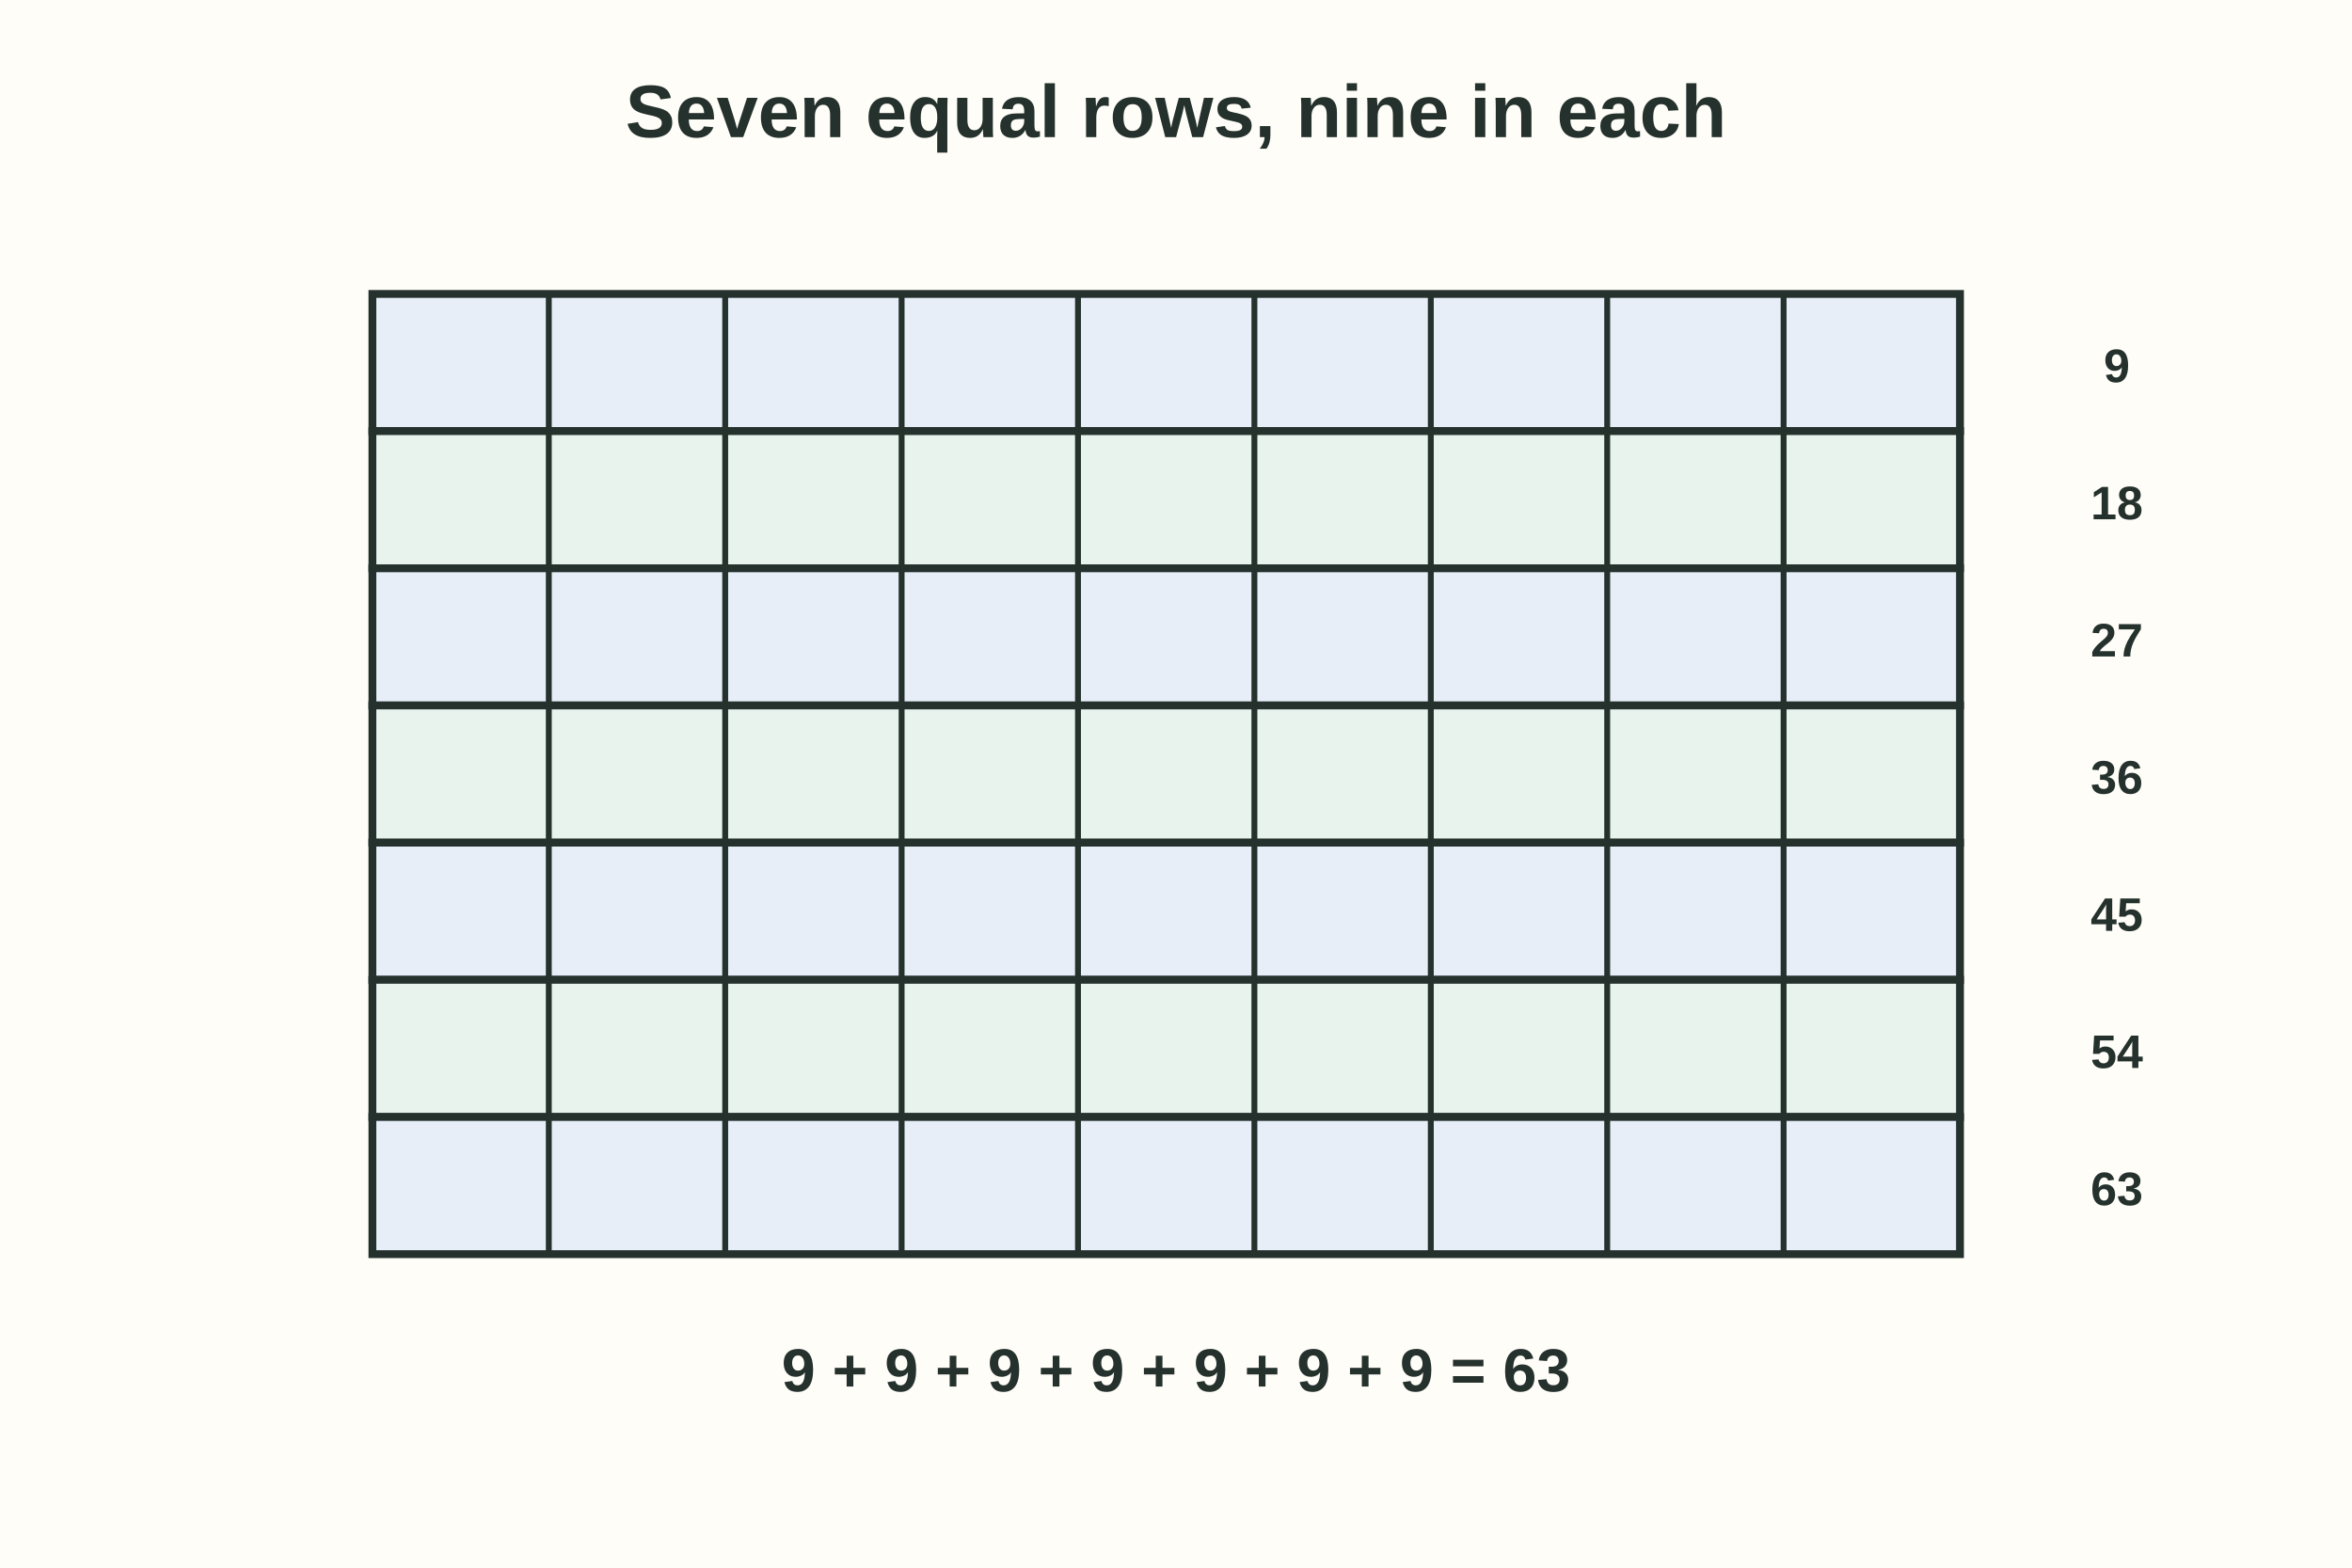
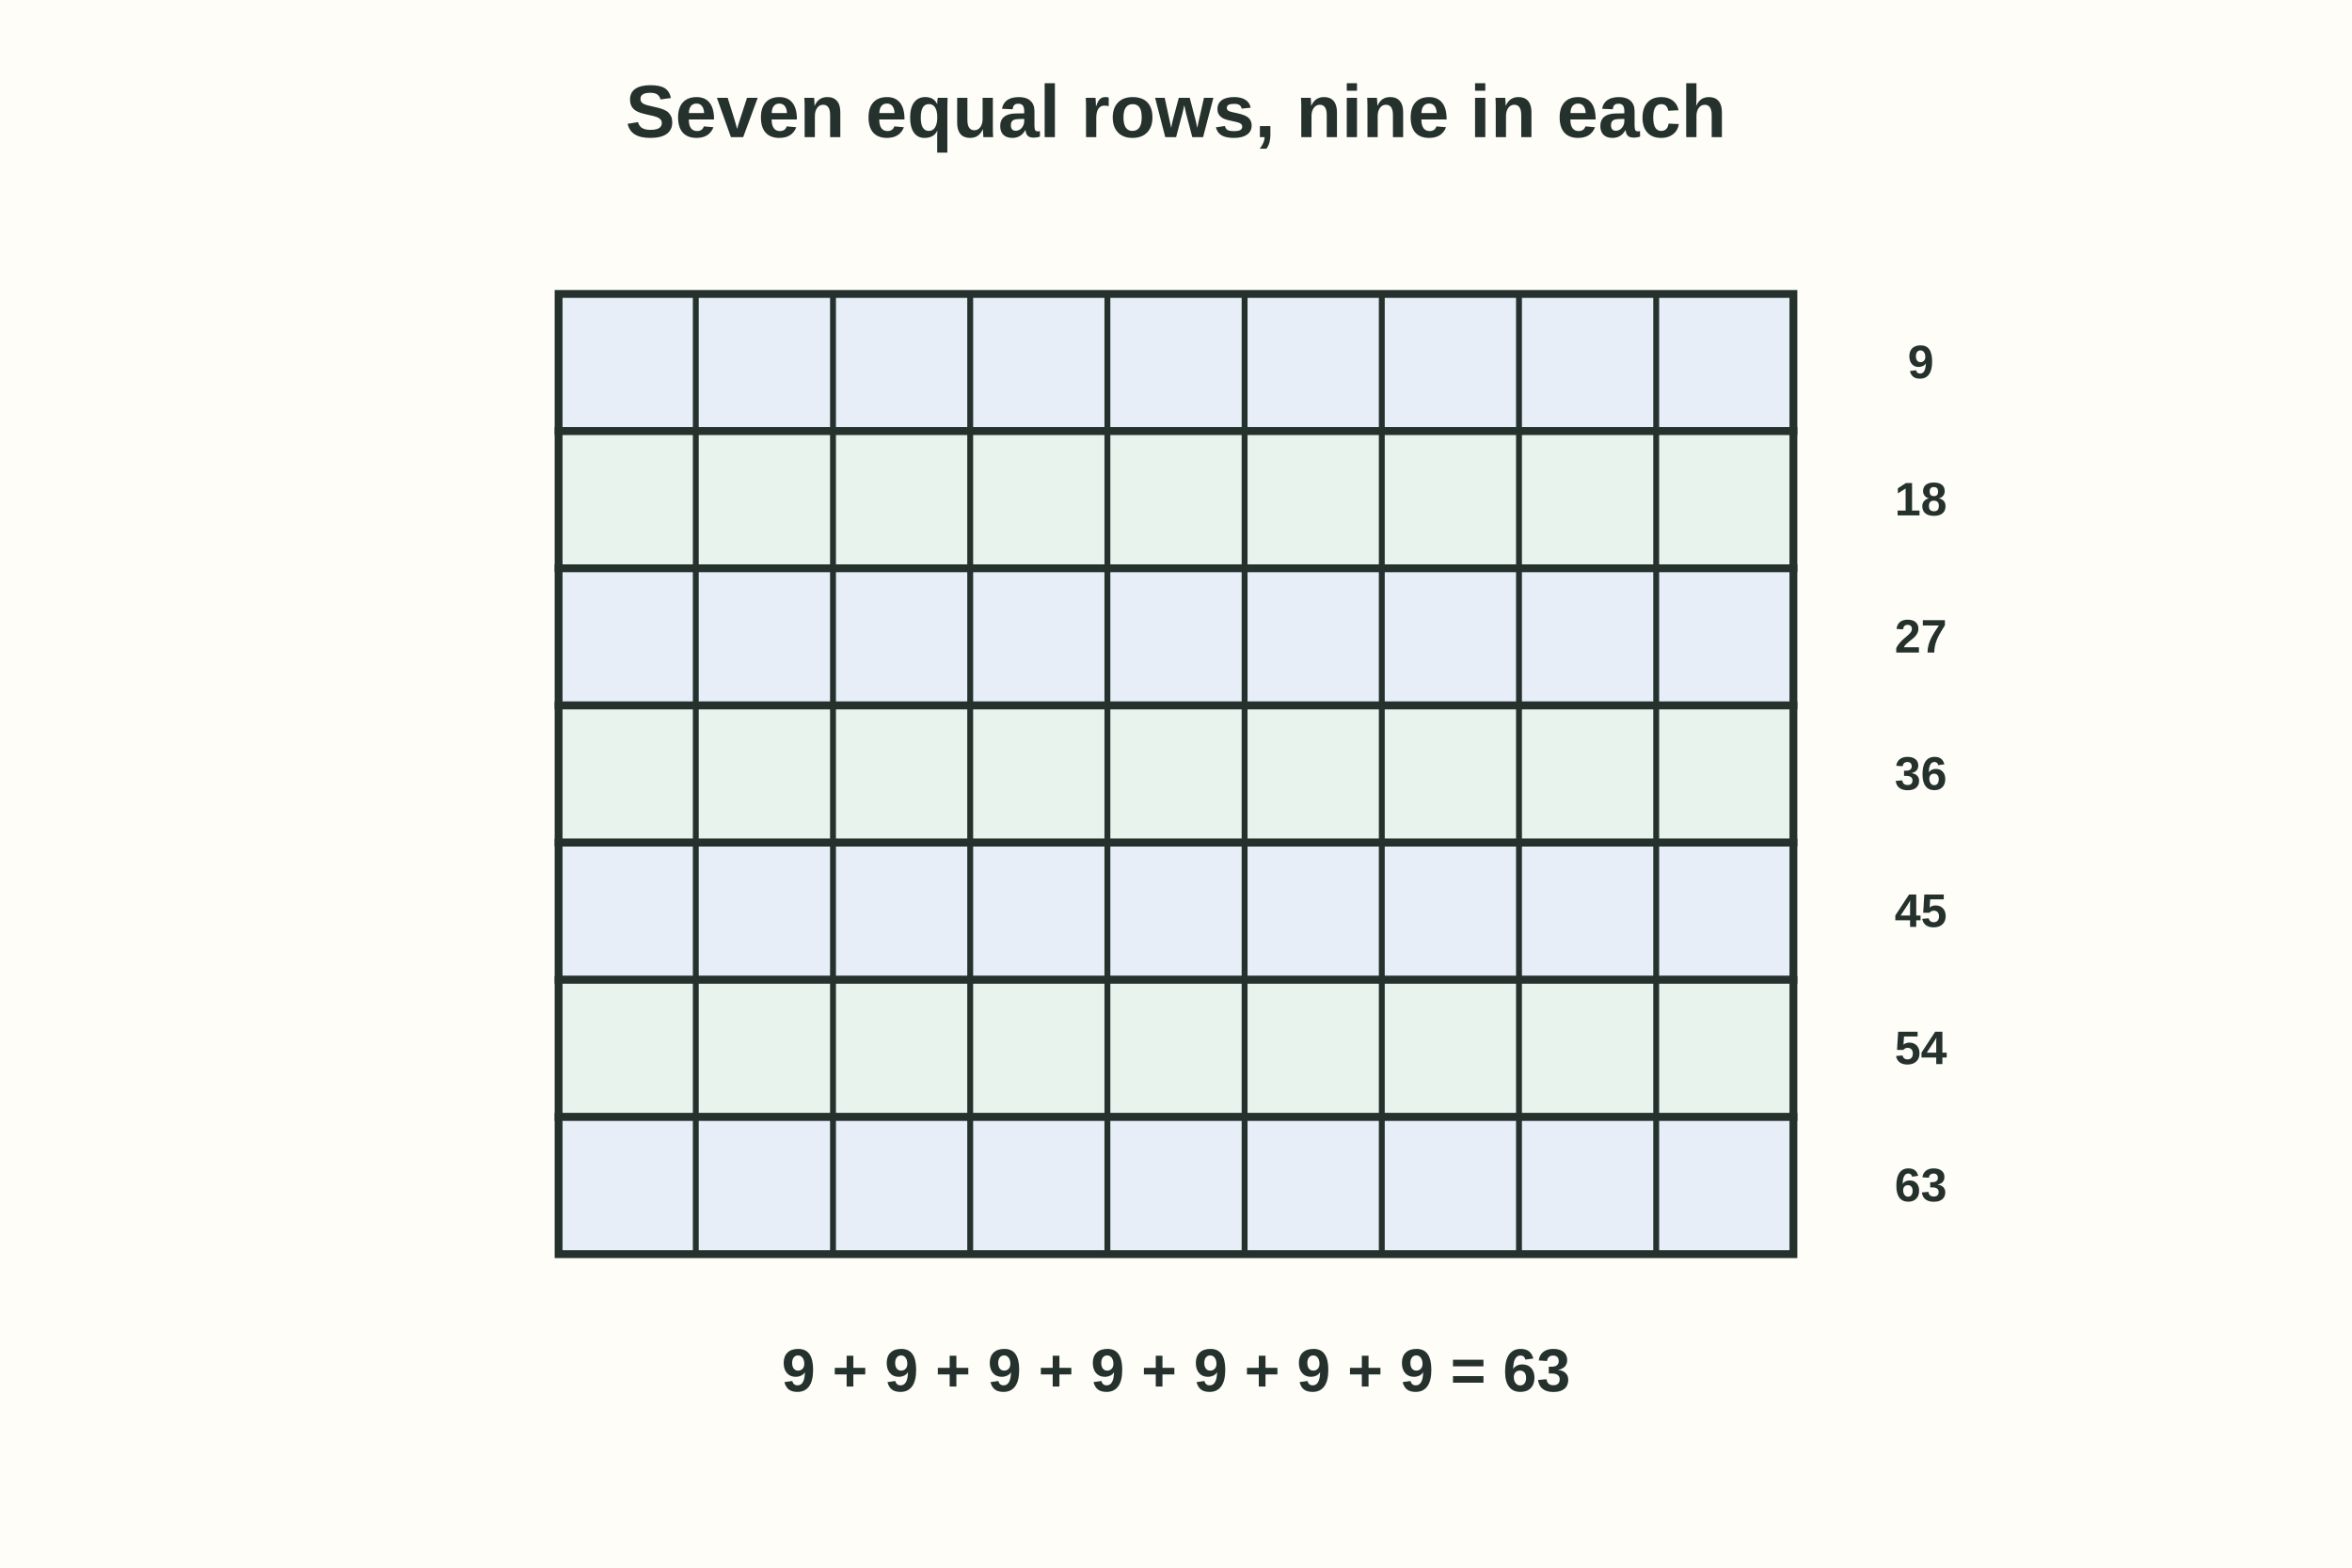
- <svg xmlns="http://www.w3.org/2000/svg" width="1200" height="800" viewBox="0 0 1200 800" role="img" aria-labelledby="title desc">
+ <svg xmlns="http://www.w3.org/2000/svg" data-qa-image-pass="2026-09-27" width="1200" height="800" viewBox="0 0 1200 800" role="img" aria-labelledby="title desc" shape-rendering="geometricPrecision">
  <rect width="1200" height="800" fill="#FFFDF8" />
  <g font-family="Arial,sans-serif" text-anchor="middle" fill="#24312D">
    <text x="600" y="70" font-size="38" font-weight="700">Seven equal rows, nine in each</text>
    <g class="seven-row-bands" stroke="#24312D" stroke-width="4">
-       <rect x="190" y="150" width="810" height="70" fill="#E7EEF8" />
-       <rect x="190" y="220" width="810" height="70" fill="#E8F3ED" />
-       <rect x="190" y="290" width="810" height="70" fill="#E7EEF8" />
-       <rect x="190" y="360" width="810" height="70" fill="#E8F3ED" />
-       <rect x="190" y="430" width="810" height="70" fill="#E7EEF8" />
-       <rect x="190" y="500" width="810" height="70" fill="#E8F3ED" />
-       <rect x="190" y="570" width="810" height="70" fill="#E7EEF8" />
+       <rect x="285" y="150" width="630" height="70" fill="#E7EEF8" />
+       <rect x="285" y="220" width="630" height="70" fill="#E8F3ED" />
+       <rect x="285" y="290" width="630" height="70" fill="#E7EEF8" />
+       <rect x="285" y="360" width="630" height="70" fill="#E8F3ED" />
+       <rect x="285" y="430" width="630" height="70" fill="#E7EEF8" />
+       <rect x="285" y="500" width="630" height="70" fill="#E8F3ED" />
+       <rect x="285" y="570" width="630" height="70" fill="#E7EEF8" />
    </g>
-     <path class="nine-column-grid" d="M280 150v490M370 150v490M460 150v490M550 150v490M640 150v490M730 150v490M820 150v490M910 150v490" stroke="#24312D" stroke-width="3" />
+     <path d="M355 150v490M425 150v490M495 150v490M565 150v490M635 150v490M705 150v490M775 150v490M845 150v490" stroke="#24312D" stroke-width="3" />
    <g font-size="24" font-weight="700">
-       <text x="1080" y="195">9</text>
-       <text x="1080" y="265">18</text>
-       <text x="1080" y="335">27</text>
-       <text x="1080" y="405">36</text>
-       <text x="1080" y="475">45</text>
-       <text x="1080" y="545">54</text>
-       <text x="1080" y="615">63</text>
+       <text x="980" y="193">9</text>
+       <text x="980" y="263">18</text>
+       <text x="980" y="333">27</text>
+       <text x="980" y="403">36</text>
+       <text x="980" y="473">45</text>
+       <text x="980" y="543">54</text>
+       <text x="980" y="613">63</text>
    </g>
    <text x="600" y="710" font-size="31" font-weight="700">9 + 9 + 9 + 9 + 9 + 9 + 9 = 63</text>
  </g>
</svg>
